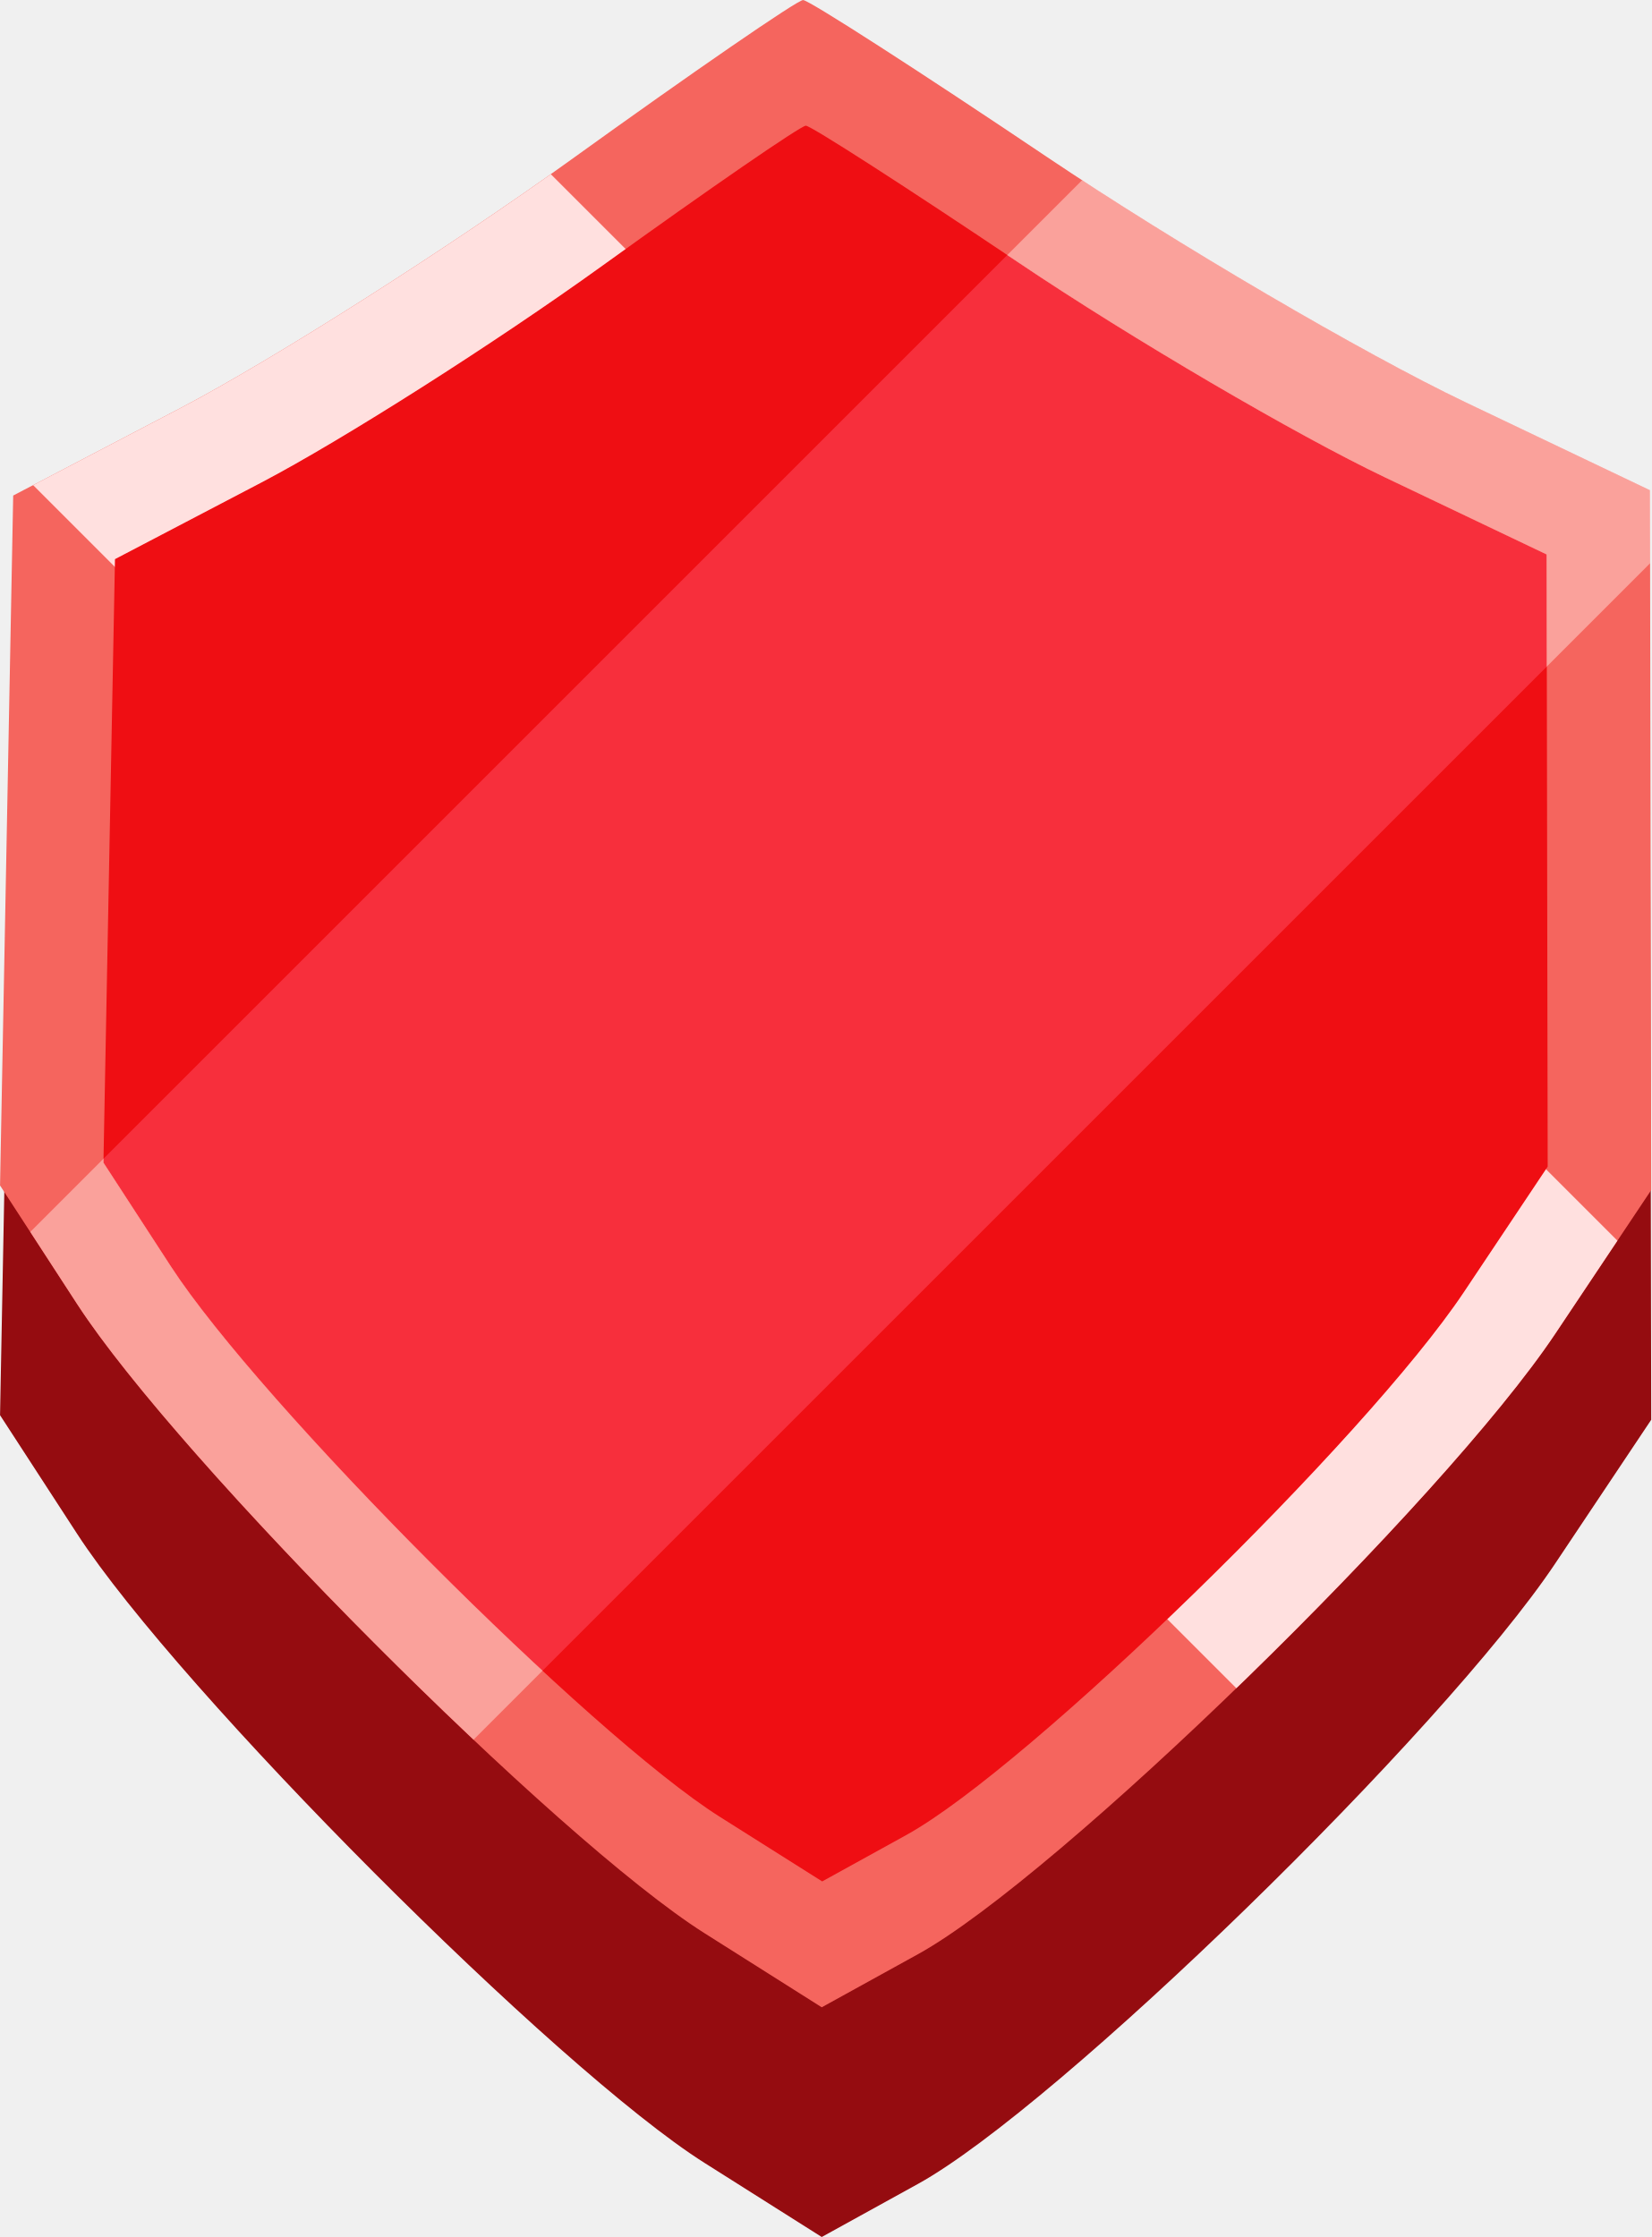
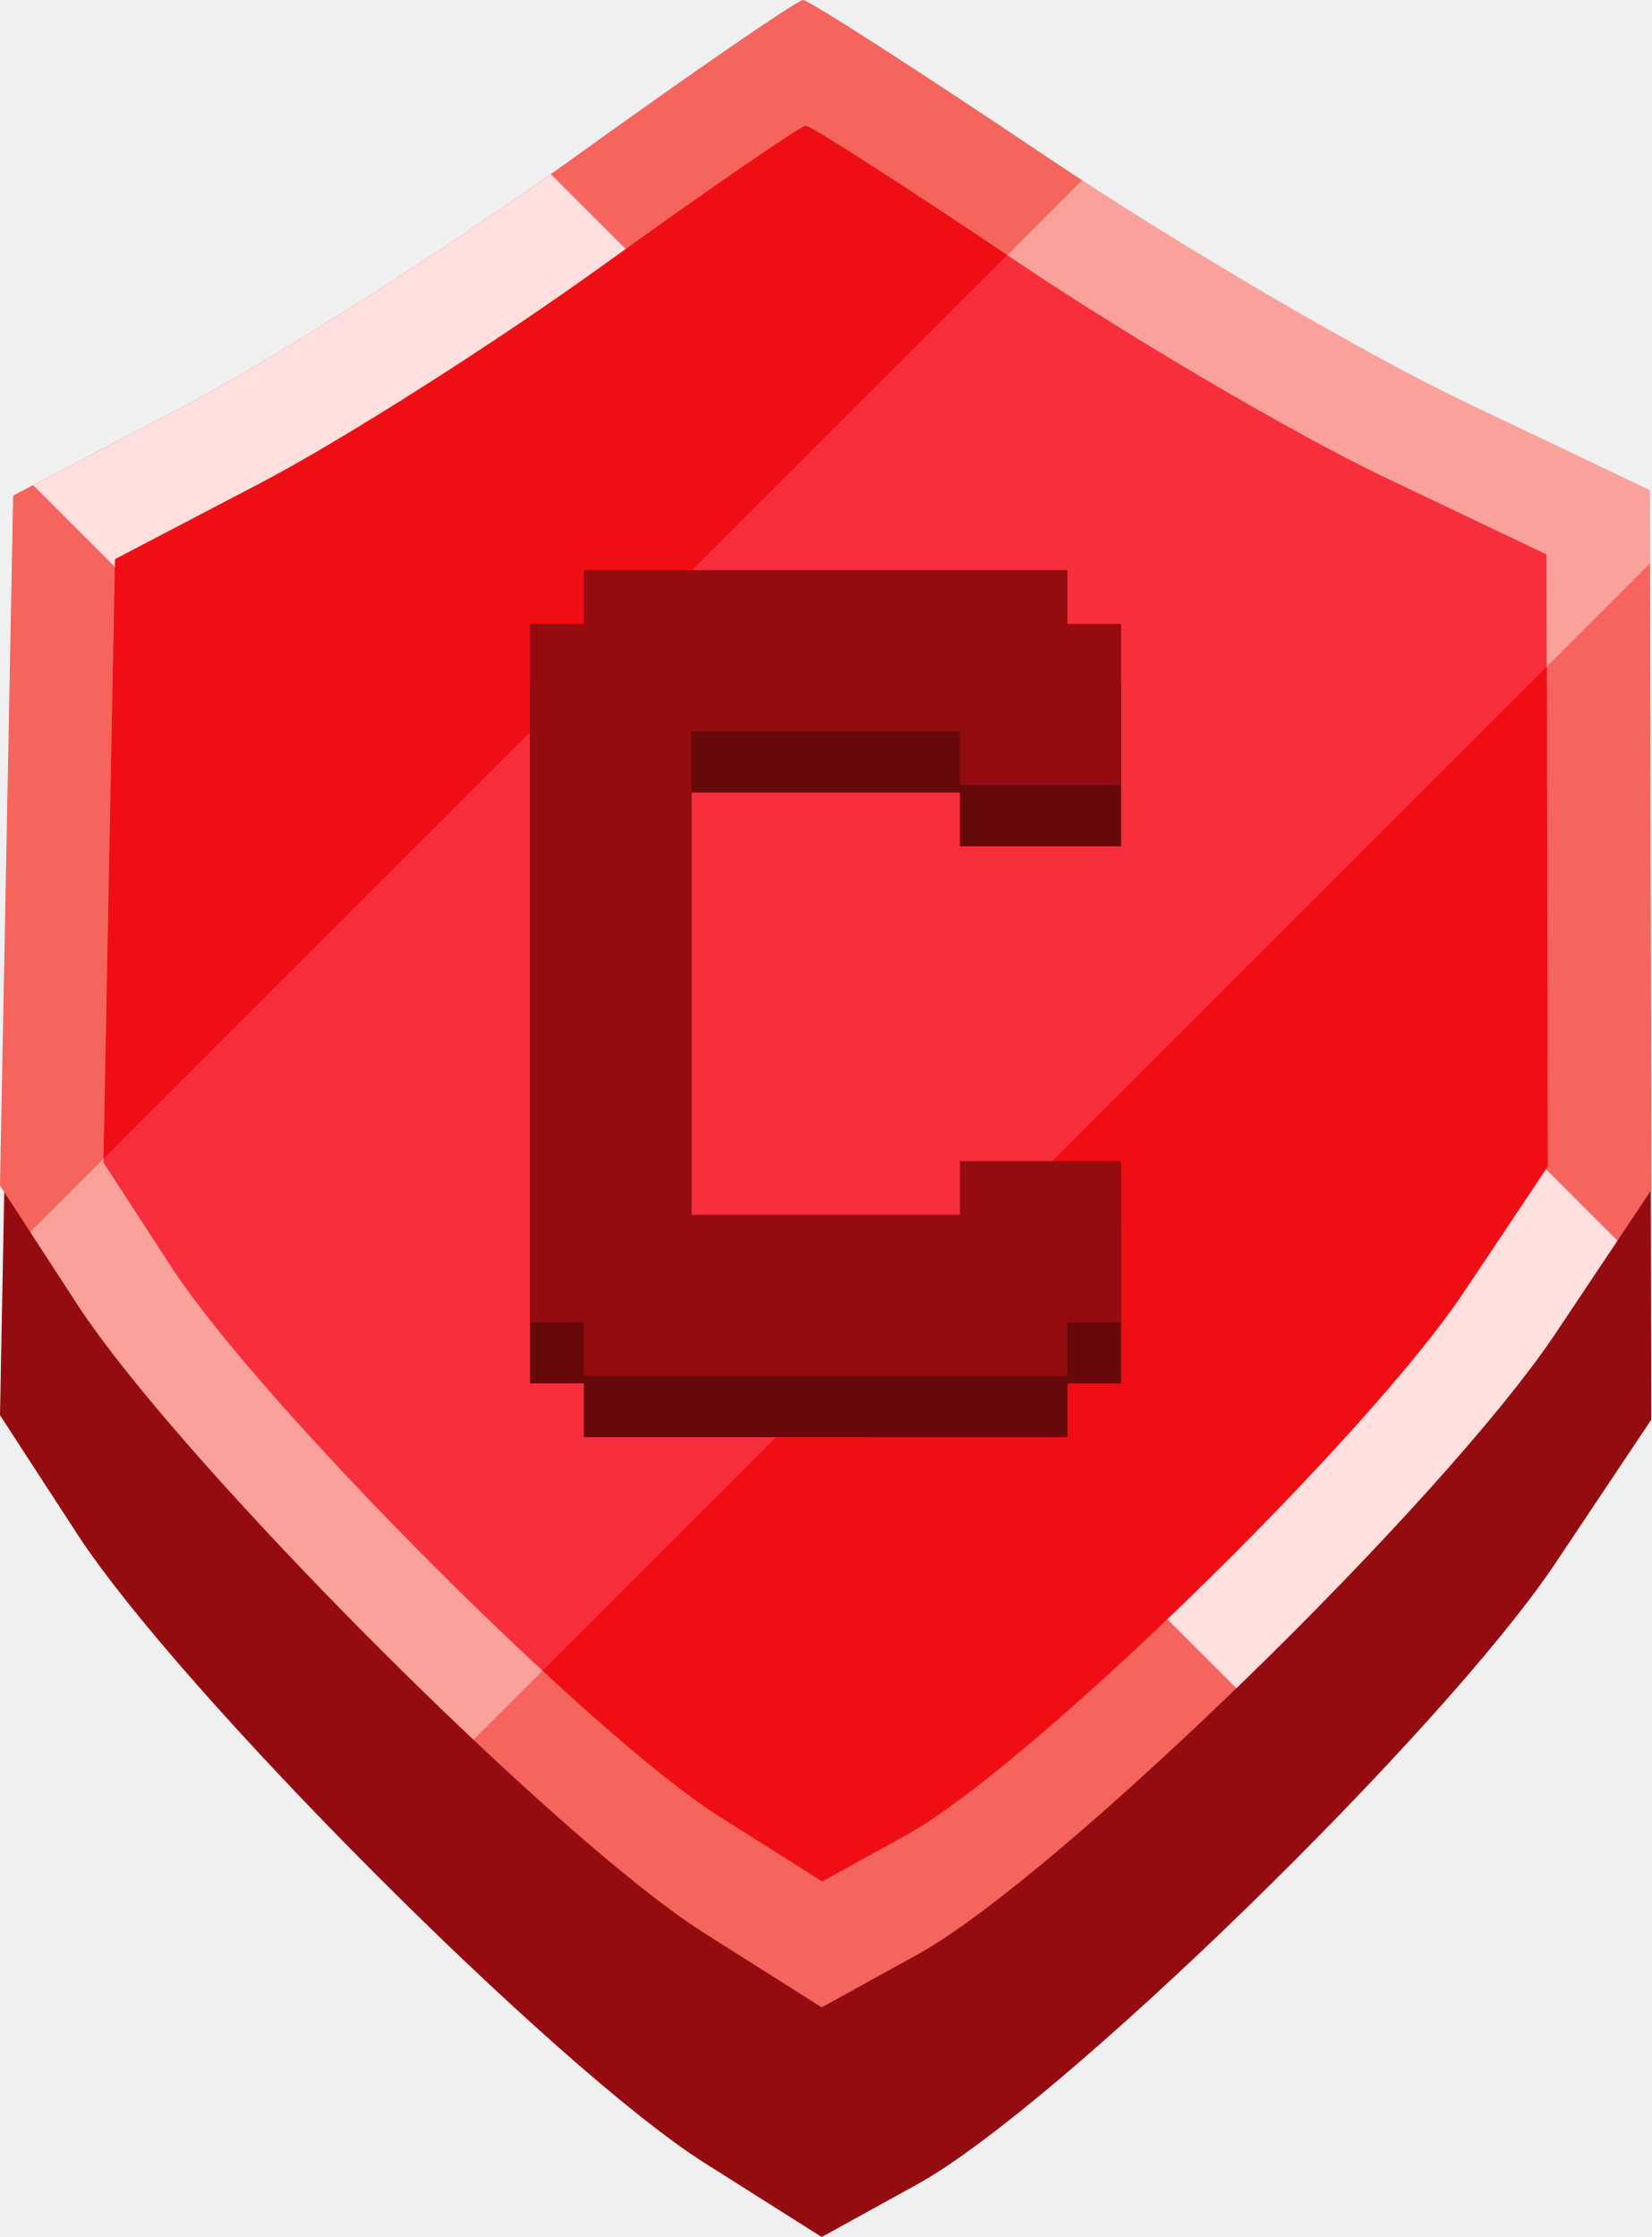
- <svg xmlns="http://www.w3.org/2000/svg" width="36.909mm" height="50.009mm" viewBox="0 0 36.909 50.009" version="1.1" id="svg5" xml:space="preserve">
+ <svg xmlns="http://www.w3.org/2000/svg" width="36.909mm" height="50.008mm" viewBox="0 0 36.909 50.008" version="1.1" id="svg5" xml:space="preserve">
  <defs id="defs2">
    <clipPath clipPathUnits="userSpaceOnUse" id="clipPath210">
      <path style="fill:#f5655e;fill-opacity:1;stroke-width:2.02" d="m 2499.204,1041.287 c -3.805,0.858 -15.766,0.842 -19.861,-0.028 l -3.093,-0.656 -5.349,-5.558 -5.349,-5.557 1.263,-4.033 c 0.694,-2.219 1.704,-6.753 2.243,-10.076 0.539,-3.323 1.055,-6.117 1.146,-6.208 0.091,-0.091 2.943,-0.71 6.338,-1.375 3.395,-0.665 8.113,-1.896 10.484,-2.736 l 4.311,-1.527 5.542,5.522 5.542,5.522 0.754,3.786 c 0.881,4.425 0.722,16.464 -0.263,19.878 l -0.682,2.365 z" id="path211" />
    </clipPath>
  </defs>
-   <g id="layer1" transform="translate(-1015.156,-2460.288)">
-     <g id="g633">
-       <path style="fill:#950c10;fill-opacity:1;stroke-width:2.02" d="m 1030.903,2508.64 c -3.298,-2.084 -11.743,-10.553 -14.024,-14.064 l -1.722,-2.651 0.147,-7.712 0.147,-7.712 3.745,-1.959 c 2.06,-1.078 5.979,-3.57 8.711,-5.539 2.732,-1.968 5.072,-3.579 5.2,-3.579 0.129,0 2.583,1.579 5.454,3.51 2.871,1.931 7.078,4.396 9.348,5.479 l 4.128,1.969 0.014,7.823 0.014,7.823 -2.144,3.21 c -2.506,3.752 -11.131,12.152 -14.242,13.87 l -2.155,1.189 z" id="path196" />
-       <path style="fill:#f5655e;fill-opacity:1;stroke-width:2.02" d="m 1030.903,2503.505 c -3.298,-2.084 -11.743,-10.553 -14.024,-14.064 l -1.722,-2.651 0.147,-7.712 0.147,-7.712 3.745,-1.959 c 2.06,-1.078 5.979,-3.57 8.711,-5.539 2.732,-1.968 5.072,-3.579 5.2,-3.579 0.129,0 2.583,1.579 5.454,3.51 2.871,1.931 7.078,4.396 9.348,5.479 l 4.128,1.969 0.014,7.823 0.014,7.823 -2.144,3.21 c -2.506,3.752 -11.131,12.152 -14.242,13.87 l -2.155,1.189 z" id="path268" />
-       <rect style="opacity:1;fill:#ffe0df;fill-opacity:1;stroke-width:3.13;stroke-linecap:round;stroke-linejoin:round" id="rect210" width="74.632" height="13.098" x="2447.834" y="1015.91" transform="rotate(45)" clip-path="url(#clipPath210)" />
-       <path style="fill:#ef0e13;fill-opacity:1;stroke-width:1.767" d="m 1031.242,2500.901 c -2.885,-1.823 -10.272,-9.231 -12.267,-12.302 l -1.507,-2.319 0.129,-6.746 0.129,-6.746 3.275,-1.714 c 1.802,-0.943 5.23,-3.123 7.619,-4.845 2.389,-1.722 4.436,-3.131 4.548,-3.131 0.113,0 2.259,1.381 4.771,3.07 2.511,1.689 6.191,3.845 8.177,4.792 l 3.611,1.722 0.012,6.843 0.012,6.843 -1.875,2.808 c -2.192,3.282 -9.736,10.629 -12.457,12.132 l -1.885,1.04 z" id="path197" />
-       <path id="rect198" style="mix-blend-mode:soft-light;fill:#ffffff;fill-opacity:1;stroke-width:4.179;stroke-linecap:round;stroke-linejoin:round" d="m 1039.344,2464.317 -23.513,23.513 1.048,1.612 c 1.442,2.22 5.348,6.422 8.86,9.739 l 26.301,-26.301 v -1.633 l -4.128,-1.969 c -2.071,-0.988 -5.755,-3.127 -8.565,-4.96 z" />
-       <g id="g203" transform="translate(5.5881309e-5)">
-         <text xml:space="preserve" style="font-size:19.214px;line-height:1.2;font-family:Coolvetica;-inkscape-font-specification:Coolvetica;text-align:center;letter-spacing:2.162px;writing-mode:lr-tb;direction:ltr;text-anchor:middle;fill:#65090b;fill-opacity:1;stroke-width:6.269;stroke-linecap:round;stroke-linejoin:round" x="1034.211" y="2492.417" id="text197">
-           <tspan id="tspan197" style="font-style:normal;font-variant:normal;font-weight:normal;font-stretch:normal;font-family:Gameplay;-inkscape-font-specification:Gameplay;fill:#65090b;fill-opacity:1;stroke-width:6.269" x="1035.292" y="2492.417">C</tspan>
-         </text>
-         <text xml:space="preserve" style="font-size:19.214px;line-height:1.2;font-family:Coolvetica;-inkscape-font-specification:Coolvetica;text-align:center;letter-spacing:2.162px;writing-mode:lr-tb;direction:ltr;text-anchor:middle;fill:#950c10;fill-opacity:1;stroke-width:6.269;stroke-linecap:round;stroke-linejoin:round" x="1034.211" y="2491.047" id="text198">
-           <tspan id="tspan198" style="font-style:normal;font-variant:normal;font-weight:normal;font-stretch:normal;font-family:Gameplay;-inkscape-font-specification:Gameplay;fill:#950c10;fill-opacity:1;stroke-width:6.269" x="1035.292" y="2491.047">C</tspan>
-         </text>
-       </g>
+   <g id="layer1" transform="translate(-1958.397,-2143.392)">
+     <g id="g15">
+       <path style="fill:#950c10;fill-opacity:1;stroke-width:2.02" d="m 1974.143,2191.743 c -3.298,-2.084 -11.743,-10.553 -14.024,-14.064 l -1.722,-2.651 0.147,-7.712 0.147,-7.712 3.745,-1.959 c 2.06,-1.078 5.979,-3.57 8.711,-5.539 2.732,-1.968 5.072,-3.579 5.2,-3.579 0.129,0 2.583,1.579 5.454,3.51 2.871,1.931 7.078,4.396 9.348,5.479 l 4.128,1.969 0.014,7.823 0.014,7.823 -2.144,3.21 c -2.506,3.752 -11.131,12.152 -14.242,13.87 l -2.155,1.189 z" id="path217" />
+       <path style="fill:#f5655e;fill-opacity:1;stroke-width:2.02" d="m 1974.143,2186.609 c -3.298,-2.084 -11.743,-10.553 -14.024,-14.064 l -1.722,-2.651 0.147,-7.712 0.147,-7.712 3.745,-1.959 c 2.06,-1.078 5.979,-3.57 8.711,-5.539 2.732,-1.968 5.072,-3.579 5.2,-3.579 0.129,0 2.583,1.579 5.454,3.51 2.871,1.931 7.078,4.396 9.348,5.479 l 4.128,1.969 0.014,7.823 0.014,7.823 -2.144,3.21 c -2.506,3.752 -11.131,12.152 -14.242,13.87 l -2.155,1.189 z" id="path219" />
+       <rect style="fill:#ffe0df;fill-opacity:1;stroke-width:3.13;stroke-linecap:round;stroke-linejoin:round" id="rect219" width="74.632" height="13.098" x="2447.834" y="1015.91" transform="rotate(45,854.1482,980.1437)" clip-path="url(#clipPath210)" />
+       <path style="fill:#ef0e13;fill-opacity:1;stroke-width:1.767" d="m 1974.483,2184.005 c -2.885,-1.823 -10.272,-9.231 -12.267,-12.302 l -1.507,-2.319 0.129,-6.746 0.129,-6.746 3.275,-1.714 c 1.802,-0.943 5.23,-3.123 7.619,-4.845 2.389,-1.722 4.436,-3.131 4.548,-3.131 0.113,0 2.259,1.381 4.771,3.07 2.511,1.689 6.191,3.845 8.177,4.792 l 3.611,1.722 0.012,6.843 0.012,6.843 -1.875,2.808 c -2.192,3.282 -9.736,10.629 -12.457,12.132 l -1.885,1.04 z" id="path220" />
+       <path id="path223" style="mix-blend-mode:soft-light;fill:#ffffff;fill-opacity:1;stroke-width:4.179;stroke-linecap:round;stroke-linejoin:round" d="m 1982.585,2147.42 -23.513,23.513 1.048,1.612 c 1.442,2.22 5.348,6.422 8.86,9.739 l 26.301,-26.301 v -1.633 l -4.128,-1.969 c -2.071,-0.988 -5.755,-3.127 -8.565,-4.96 z" />
+       <path style="font-size:19.214px;line-height:1.2;font-family:Gameplay;-inkscape-font-specification:Gameplay;text-align:center;letter-spacing:2.162px;text-anchor:middle;fill:#65090b;stroke-width:6.269;stroke-linecap:round;stroke-linejoin:round" d="m 1971.447,2175.52 v -1.201 h -1.201 v -15.611 h 1.201 v -1.201 h 10.808 v 1.201 h 1.201 v 3.603 h -3.603 v -1.201 h -6.004 v 10.808 h 6.004 v -1.201 h 3.603 v 3.603 h -1.201 v 1.201 z" id="text223" aria-label="C" />
+       <path style="font-size:19.214px;line-height:1.2;font-family:Gameplay;-inkscape-font-specification:Gameplay;text-align:center;letter-spacing:2.162px;text-anchor:middle;fill:#950c10;stroke-width:6.269;stroke-linecap:round;stroke-linejoin:round" d="m 1971.447,2174.151 v -1.201 h -1.201 v -15.611 h 1.201 v -1.201 h 10.808 v 1.201 h 1.201 v 3.603 h -3.603 v -1.201 h -6.004 v 10.808 h 6.004 v -1.201 h 3.603 v 3.603 h -1.201 v 1.201 z" id="text224" aria-label="C" />
    </g>
  </g>
</svg>
